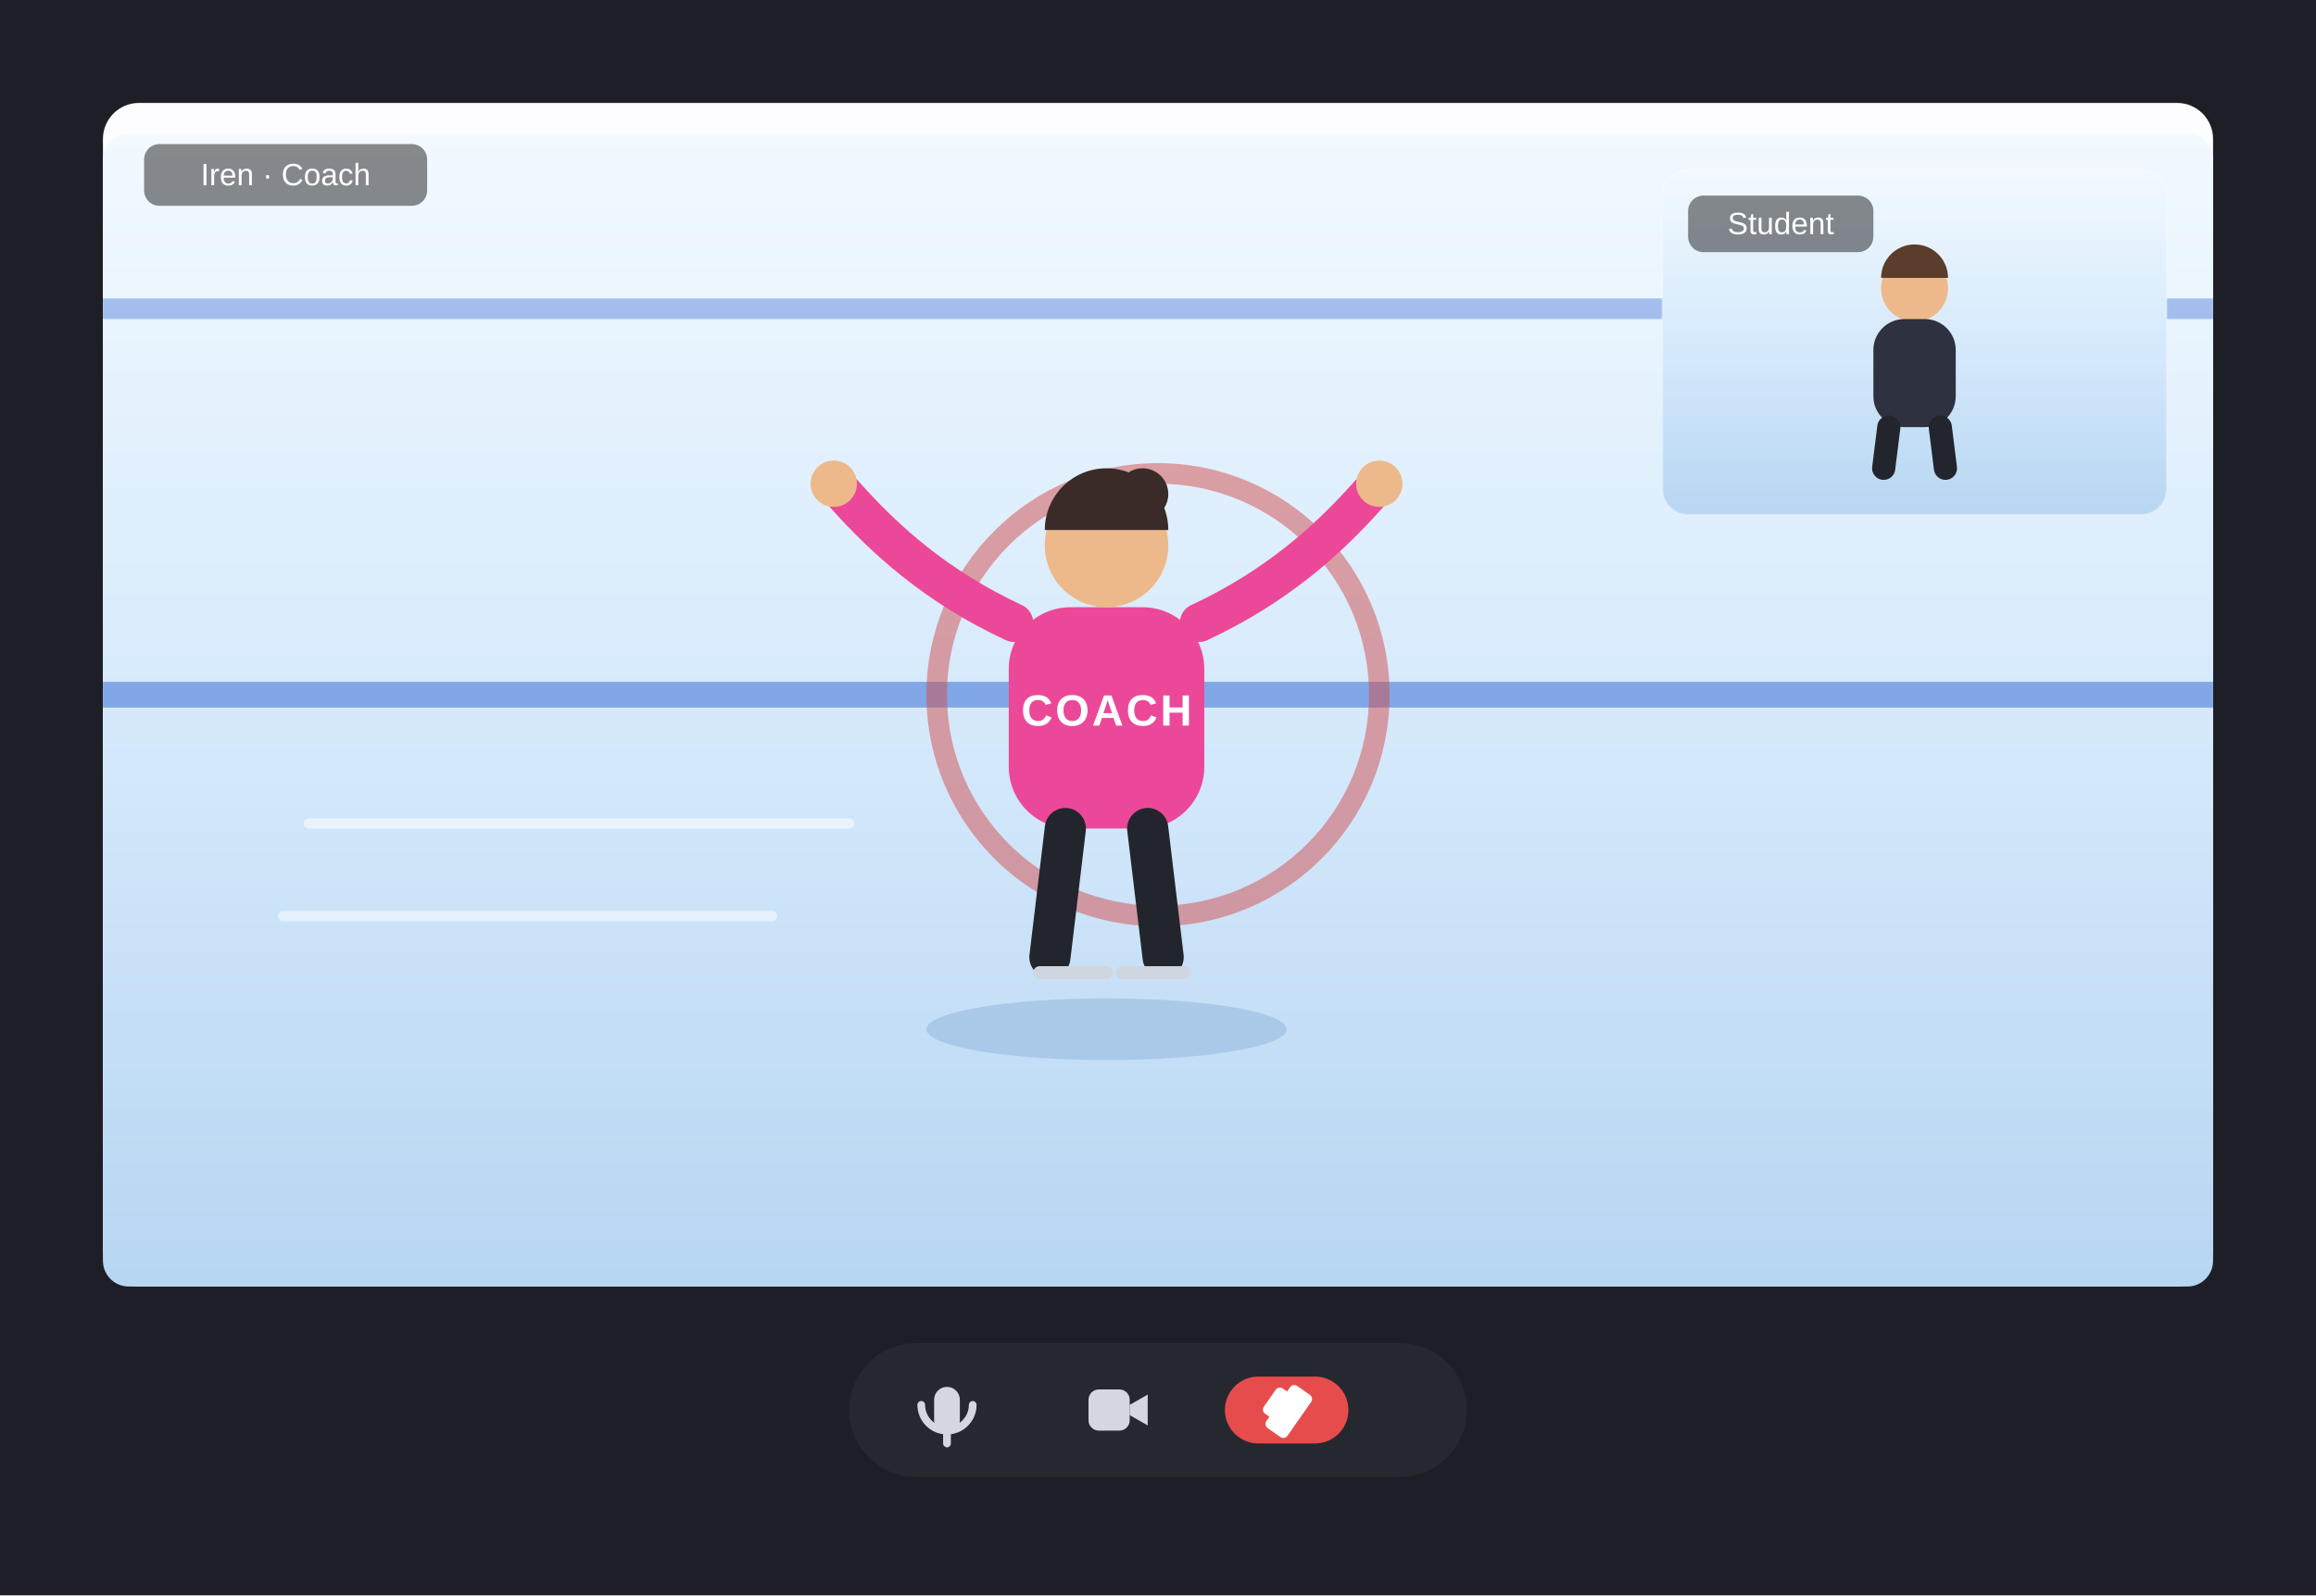
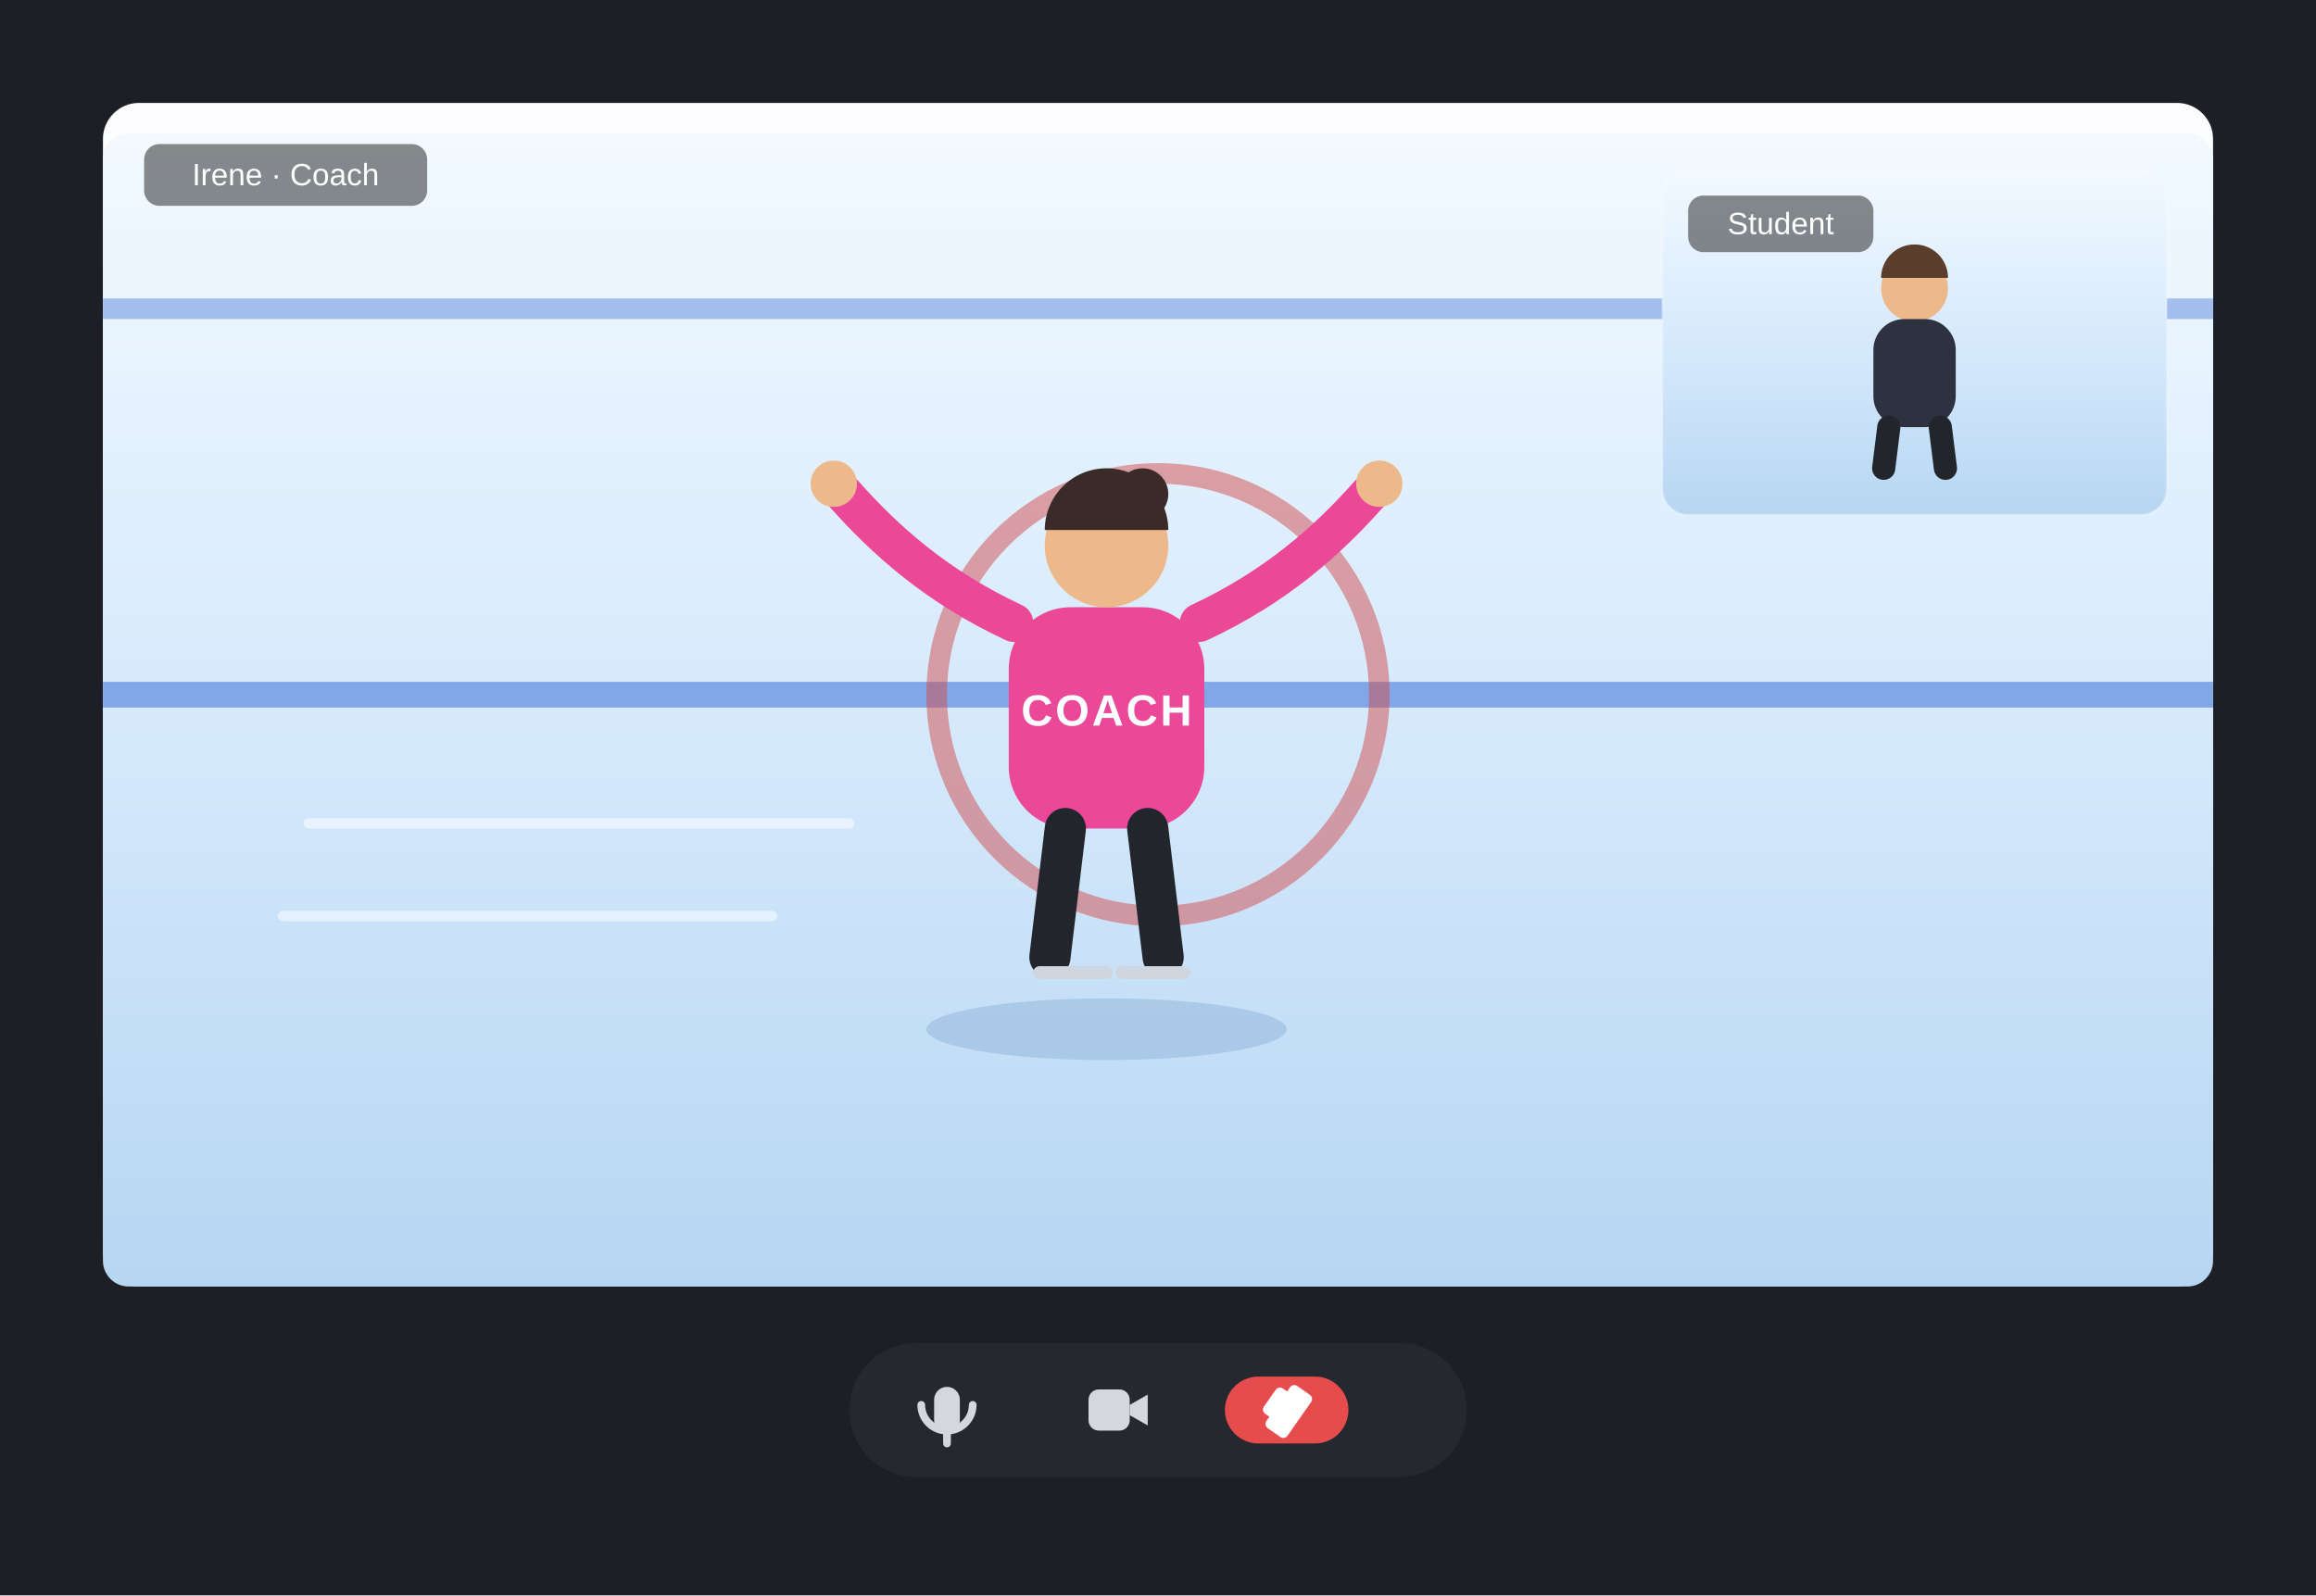
<svg xmlns="http://www.w3.org/2000/svg" viewBox="0 0 900 620" font-family="Segoe UI, Arial, sans-serif">
  <defs>
    <linearGradient id="ice" x1="0" y1="0" x2="0" y2="1">
      <stop offset="0" stop-color="#f2f9ff" />
      <stop offset=".55" stop-color="#d3e8fb" />
      <stop offset="1" stop-color="#b7d6f2" />
    </linearGradient>
    <linearGradient id="boards" x1="0" y1="0" x2="0" y2="1">
      <stop offset="0" stop-color="#fdfdff" />
      <stop offset=".8" stop-color="#eef3f9" />
      <stop offset="1" stop-color="#d9e4ee" />
    </linearGradient>
  </defs>
  <rect width="900" height="620" fill="#1e1f26" />
  <g>
    <rect x="40" y="40" width="820" height="460" rx="14" fill="url(#boards)" />
    <rect x="40" y="52" width="820" height="448" rx="10" fill="url(#ice)" />
    <line x1="40" y1="270" x2="860" y2="270" stroke="#3b6fd4" stroke-width="10" stroke-opacity=".55" />
    <circle cx="450" cy="270" r="86" fill="none" stroke="#d24d4d" stroke-width="8" stroke-opacity=".5" />
    <circle cx="450" cy="270" r="14" fill="#d24d4d" fill-opacity=".5" />
    <line x1="40" y1="120" x2="860" y2="120" stroke="#3b6fd4" stroke-width="8" stroke-opacity=".4" />
    <path d="M120 320 H 330 M110 356 H 300" stroke="#ffffff" stroke-width="4" stroke-linecap="round" opacity=".5" />
    <g transform="translate(430 250)">
      <ellipse cx="0" cy="150" rx="70" ry="12" fill="#8fb4d9" opacity=".5" />
      <path d="M-36 -8 C -66 -22, -86 -40, -102 -58" stroke="#ec4899" stroke-width="15" stroke-linecap="round" fill="none" />
      <path d="M36 -8 C 66 -22, 86 -40, 102 -58" stroke="#ec4899" stroke-width="15" stroke-linecap="round" fill="none" />
      <circle cx="-106" cy="-62" r="9" fill="#edb98a" />
      <circle cx="106" cy="-62" r="9" fill="#edb98a" />
      <rect x="-38" y="-14" width="76" height="86" rx="24" fill="#ec4899" />
      <text x="0" y="32" text-anchor="middle" font-size="17" font-weight="700" fill="#ffffff" letter-spacing="1">COACH</text>
      <circle cx="0" cy="-38" r="24" fill="#edb98a" />
      <path d="M-24 -44 a24 24 0 0 1 48 0" fill="#3a2b28" />
      <circle cx="14" cy="-58" r="10" fill="#3a2b28" />
      <path d="M-16 72 L -22 122 M16 72 L 22 122" stroke="#23252d" stroke-width="16" stroke-linecap="round" />
      <path d="M-26 128 H 0 M6 128 H 30" stroke="#cfd6df" stroke-width="5" stroke-linecap="round" />
    </g>
  </g>
  <g>
    <rect x="646" y="66" width="196" height="134" rx="10" fill="url(#ice)" />
    <rect x="646" y="66" width="196" height="134" rx="10" fill="none" stroke="#ffffff" stroke-opacity=".18" />
    <g transform="translate(744 128)">
      <circle cx="0" cy="-16" r="13" fill="#edb98a" />
      <path d="M-13 -20 a13 13 0 0 1 26 0" fill="#5a3d2b" />
      <rect x="-16" y="-4" width="32" height="42" rx="12" fill="#2e3140" />
      <path d="M-10 38 L -12 54 M10 38 L 12 54" stroke="#23252d" stroke-width="9" stroke-linecap="round" />
    </g>
    <rect x="656" y="76" width="72" height="22" rx="6" fill="#000000" opacity=".45" />
    <text x="692" y="91" text-anchor="middle" font-size="12" fill="#ffffff">Student</text>
  </g>
  <rect x="56" y="56" width="110" height="24" rx="6" fill="#000000" opacity=".45" />
-   <text x="111" y="72" text-anchor="middle" font-size="12" fill="#ffffff">Iren · Coach</text>
+   <text x="111" y="72" text-anchor="middle" font-size="12" fill="#ffffff">Irene · Coach</text>
  <g transform="translate(330 522)">
    <rect width="240" height="52" rx="26" fill="#26282f" />
    <g transform="translate(38 26)" fill="#d5d7de">
      <rect x="-5" y="-9" width="10" height="18" rx="5" />
      <path d="M-10 -2 a10 10 0 0 0 20 0" fill="none" stroke="#d5d7de" stroke-width="3" stroke-linecap="round" />
      <line x1="0" y1="8" x2="0" y2="13" stroke="#d5d7de" stroke-width="3" stroke-linecap="round" />
    </g>
    <g transform="translate(104 26)">
      <rect x="-11" y="-8" width="16" height="16" rx="4" fill="#d5d7de" />
      <path d="M5 -2 L 12 -6 V 6 L 5 2 Z" fill="#d5d7de" />
    </g>
    <g transform="translate(170 26)">
      <rect x="-24" y="-13" width="48" height="26" rx="13" fill="#e74c4c" />
      <rect x="-8" y="-6" width="10" height="12" rx="2" fill="#ffffff" transform="rotate(35 0 0)" />
      <rect x="-4" y="-10" width="10" height="20" rx="2" fill="#ffffff" transform="rotate(35 0 0)" />
    </g>
  </g>
</svg>
